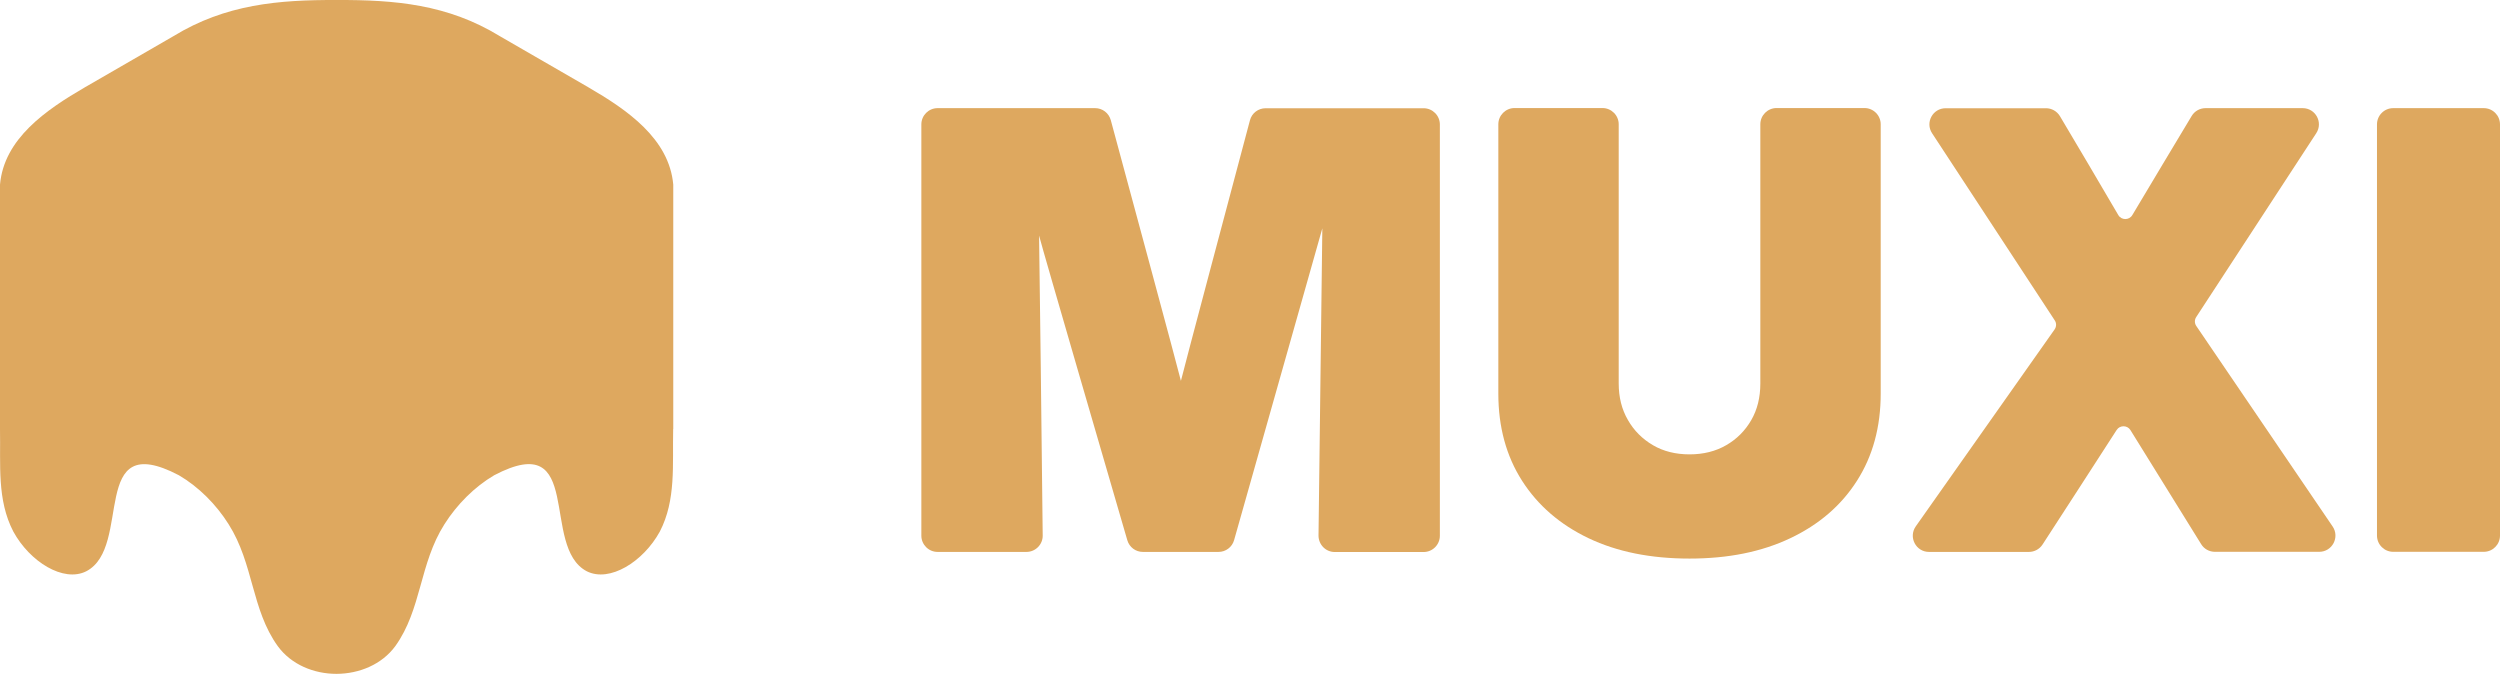
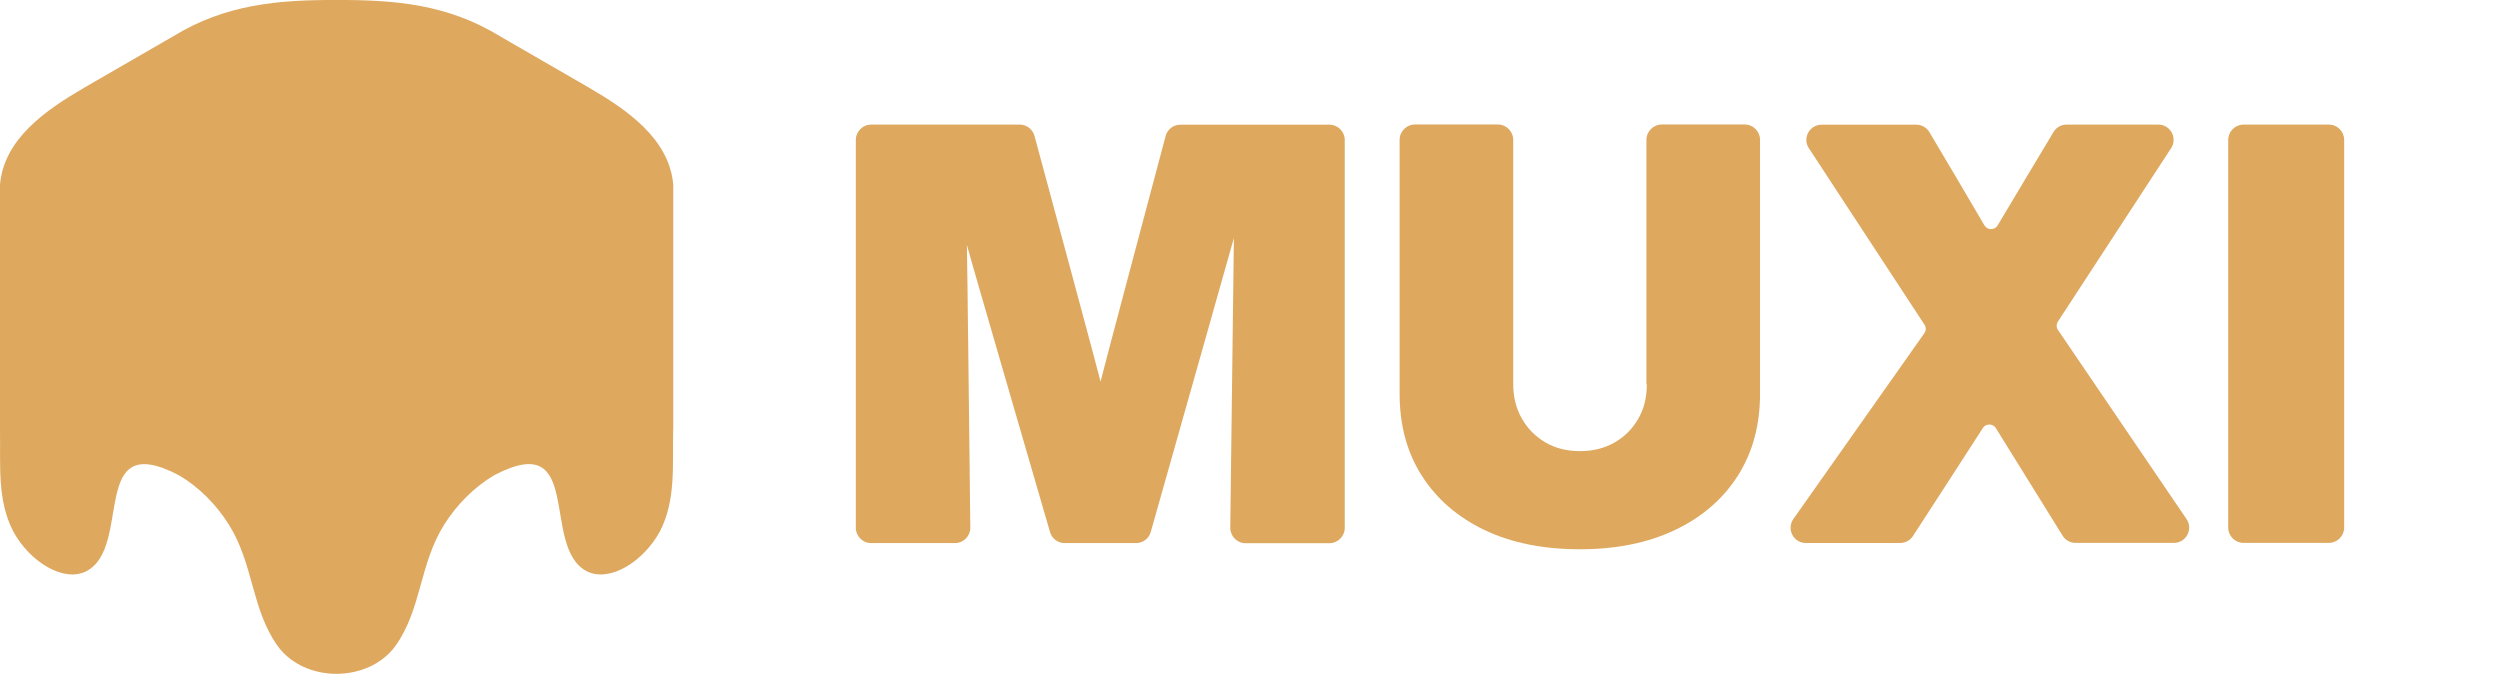
- <svg xmlns="http://www.w3.org/2000/svg" id="Layer_2" viewBox="0 0 2552.5 688.01">
-   <g id="ARTWORK">
-     <path d="M1205.7,388.81c-2.2-9.6-57.4-213.7-71.6-266.2-2-7.2-8.5-12.2-16-12.2h-160.8c-9.1,0-16.6,7.4-16.6,16.6v419.9c0,9.1,7.4,16.6,16.6,16.6h90.7c9.2,0,16.7-7.5,16.6-16.7-.7-64.1-3.3-291-3.7-306.3,4,15.8,73.7,254.6,90.1,311.1,2.1,7.1,8.5,11.9,15.9,11.9h77.2c7.4,0,13.9-4.9,15.9-12,16.8-59.4,90-318,90.1-318.4,0,.2-3.1,246.5-3.9,313.7,0,9.2,7.3,16.8,16.6,16.8h90.7c9.1,0,16.6-7.4,16.6-16.6V127.11c0-9.1-7.4-16.6-16.6-16.6h-161.3c-7.5,0-14.1,5-16,12.3-14,52.6-68.3,256.5-70.5,266.1h0v-.1Z" fill="#dea85f" />
-     <path d="M1797.3,391.61c0,14.2-3.1,26.7-9.3,37.4-6.2,10.7-14.7,19.3-25.5,25.5-10.8,6.3-23.4,9.4-37.5,9.4s-26.7-3.1-37.4-9.4c-10.7-6.3-19.3-14.8-25.5-25.7-6.3-10.8-9.4-23.3-9.4-37.2V126.91c0-9.1-7.4-16.6-16.6-16.6h-89.7c-9.1,0-16.6,7.4-16.6,16.6v275c0,34,8.1,63.7,24.2,88.9s38.8,44.8,67.9,58.7c29.2,13.9,63.5,20.8,103.1,20.8s73.6-6.9,102.9-20.8c29.3-13.9,52-33.4,68.1-58.7,16.1-25.2,24.2-54.9,24.2-88.9V126.91c0-9.1-7.4-16.6-16.6-16.6h-89.7c-9.1,0-16.6,7.4-16.6,16.6v264.7h0Z" fill="#dea85f" />
-     <path d="M2350.9,110.41h-99c-5.8,0-11.2,3-14.2,8-12.4,20.7-45.6,75.9-60.6,101.2-3.2,5.4-11.1,5.4-14.3,0-14.7-25.3-47.3-80.3-59.6-101-3-5-8.4-8.1-14.2-8.1h-102.5c-13.2,0-21.1,14.6-13.8,25.6l125.2,191c1.9,2.8,1.8,6.5-.2,9.3l-141.7,201c-7.7,11,.1,26.1,13.5,26.1h102c5.6,0,10.8-2.8,13.9-7.5,14.7-22.7,58.5-90.2,75.7-117,3.3-5.1,10.8-5,14,0,16.6,26.7,58.1,93.7,72.3,116.6,3,4.9,8.3,7.8,14.1,7.8h106.4c13.3,0,21.2-14.9,13.7-25.9l-139.2-204.7c-1.9-2.8-1.9-6.4,0-9.2l122.5-187.6c7.2-11-.7-25.6-13.9-25.6h-.1Z" fill="#dea85f" />
-     <rect x="2426.9" y="110.41" width="125.6" height="453" rx="16.6" ry="16.6" fill="#dea85f" />
-     <path d="M687.3,438.11c-.8,36.4,3.1,72.3-13.6,104.6-17,31-51.3,52.2-74.5,40.6-48-24.8-1.9-146.7-94.6-98.1-20.1,11.8-38.1,29.9-50.8,50-25.7,40.4-23.2,86.9-50.2,124.5-13.8,18.8-36.9,28.2-60,28.3-23.1,0-46.2-9.4-60-28.3-27-37.5-24.5-84-50.2-124.5-12.6-20.1-30.6-38.2-50.8-50-92.7-48.5-46.6,73.4-94.6,98.1-23.1,11.6-57.5-9.6-74.4-40.6C-3.2,510.41.7,474.41,0,438.11v-249.6c4.1-46.9,46.9-76.3,86.9-99.5,31.3-18.1,90.2-52.1,90.2-52.1C230.4,4.31,284.3-.19,343.7,0c59.4-.2,113.3,4.3,166.6,36.9,0,0,58.9,34,90.2,52.1,40,23.2,82.7,52.6,86.9,99.5v249.6h-.1Z" fill="#dea85f" />
+ <svg xmlns="http://www.w3.org/2000/svg" viewBox="0 0 2552.5 688">
+   <g fill="#dea85f">
+     <path d="m1123.7 389.7c-2.1-9.1-54.1-201.5-67.5-251-1.9-6.8-8-11.5-15.1-11.5h-151.6c-8.6 0-15.7 7-15.7 15.7v395.9c0 8.6 7 15.7 15.7 15.7h85.5c8.7 0 15.7-7.1 15.7-15.7-.7-60.4-3.1-274.4-3.5-288.8 3.8 14.9 69.5 240 84.9 293.3 2 6.7 8 11.2 15 11.2h72.8c7 0 13.1-4.6 15-11.3 15.8-56 84.9-299.8 84.9-300.2 0 .2-2.9 232.4-3.7 295.8 0 8.7 6.9 15.8 15.7 15.8h85.5c8.6 0 15.7-7 15.7-15.7v-395.9c0-8.6-7-15.7-15.7-15.7h-152.1c-7.1 0-13.3 4.7-15.1 11.6-13.2 49.6-64.4 241.8-66.5 250.9q0 0 0 0z" />
+     <path d="m1681.4 392.4c0 13.4-2.9 25.2-8.8 35.3-5.8 10.1-13.9 18.2-24 24-10.2 5.9-22.1 8.9-35.4 8.9s-25.2-2.9-35.3-8.9c-10.1-5.9-18.2-14-24-24.2-5.9-10.2-8.9-22-8.9-35.1v-249.6c0-8.6-7-15.7-15.7-15.7h-84.6c-8.6 0-15.7 7-15.7 15.7v259.3c0 32.1 7.6 60.1 22.8 83.8 15.2 23.8 36.6 42.2 64 55.3 27.5 13.1 59.9 19.6 97.2 19.6s69.4-6.5 97-19.6 49-31.5 64.2-55.3 22.8-51.8 22.8-83.8v-259.3c0-8.6-7-15.7-15.7-15.7h-84.6c-8.6 0-15.7 7-15.7 15.7v249.6z" />
+     <path d="m2203.4 127.2h-93.3c-5.5 0-10.6 2.8-13.4 7.5-11.7 19.5-43 71.6-57.1 95.4-3 5.1-10.5 5.1-13.5 0-13.9-23.9-44.6-75.7-56.2-95.2-2.8-4.7-7.9-7.6-13.4-7.6h-96.6c-12.4 0-19.9 13.8-13 24.1l118 180.1c1.8 2.6 1.7 6.1-.2 8.8l-133.6 189.5c-7.3 10.4 0 24.6 12.7 24.6h96.2c5.3 0 10.2-2.6 13.1-7.1 13.9-21.4 55.2-85 71.4-110.3 3.1-4.8 10.2-4.7 13.2 0 15.7 25.2 54.8 88.3 68.2 109.9 2.8 4.6 7.8 7.4 13.3 7.4h100.3c12.5 0 20-14 12.9-24.4l-131.2-193c-1.8-2.6-1.8-6 0-8.7l115.5-176.9c6.8-10.4-.7-24.1-13.1-24.1z" />
+     <rect height="427.1" rx="15.7" width="118.4" x="2275" y="127.2" />
+     <path d="m687.3 438.1c-.8 36.4 3.1 72.3-13.6 104.6-17 31-51.3 52.2-74.5 40.6-48-24.8-1.9-146.7-94.6-98.1-20.1 11.8-38.1 29.9-50.8 50-25.7 40.4-23.2 86.9-50.2 124.5-13.8 18.8-36.9 28.2-60 28.3-23.1 0-46.2-9.4-60-28.3-27-37.5-24.5-84-50.2-124.5-12.6-20.1-30.6-38.2-50.8-50-92.7-48.5-46.6 73.4-94.6 98.1-23.1 11.6-57.5-9.6-74.4-40.6-16.8-32.3-12.9-68.3-13.6-104.6v-249.6c4.1-46.9 46.9-76.3 86.9-99.5 31.3-18.1 90.2-52.1 90.2-52.1 53.3-32.6 107.2-37.1 166.6-36.9 59.4-.2 113.3 4.3 166.6 36.9 0 0 58.9 34 90.2 52.1 40 23.2 82.7 52.6 86.9 99.5v249.6z" />
  </g>
</svg>
